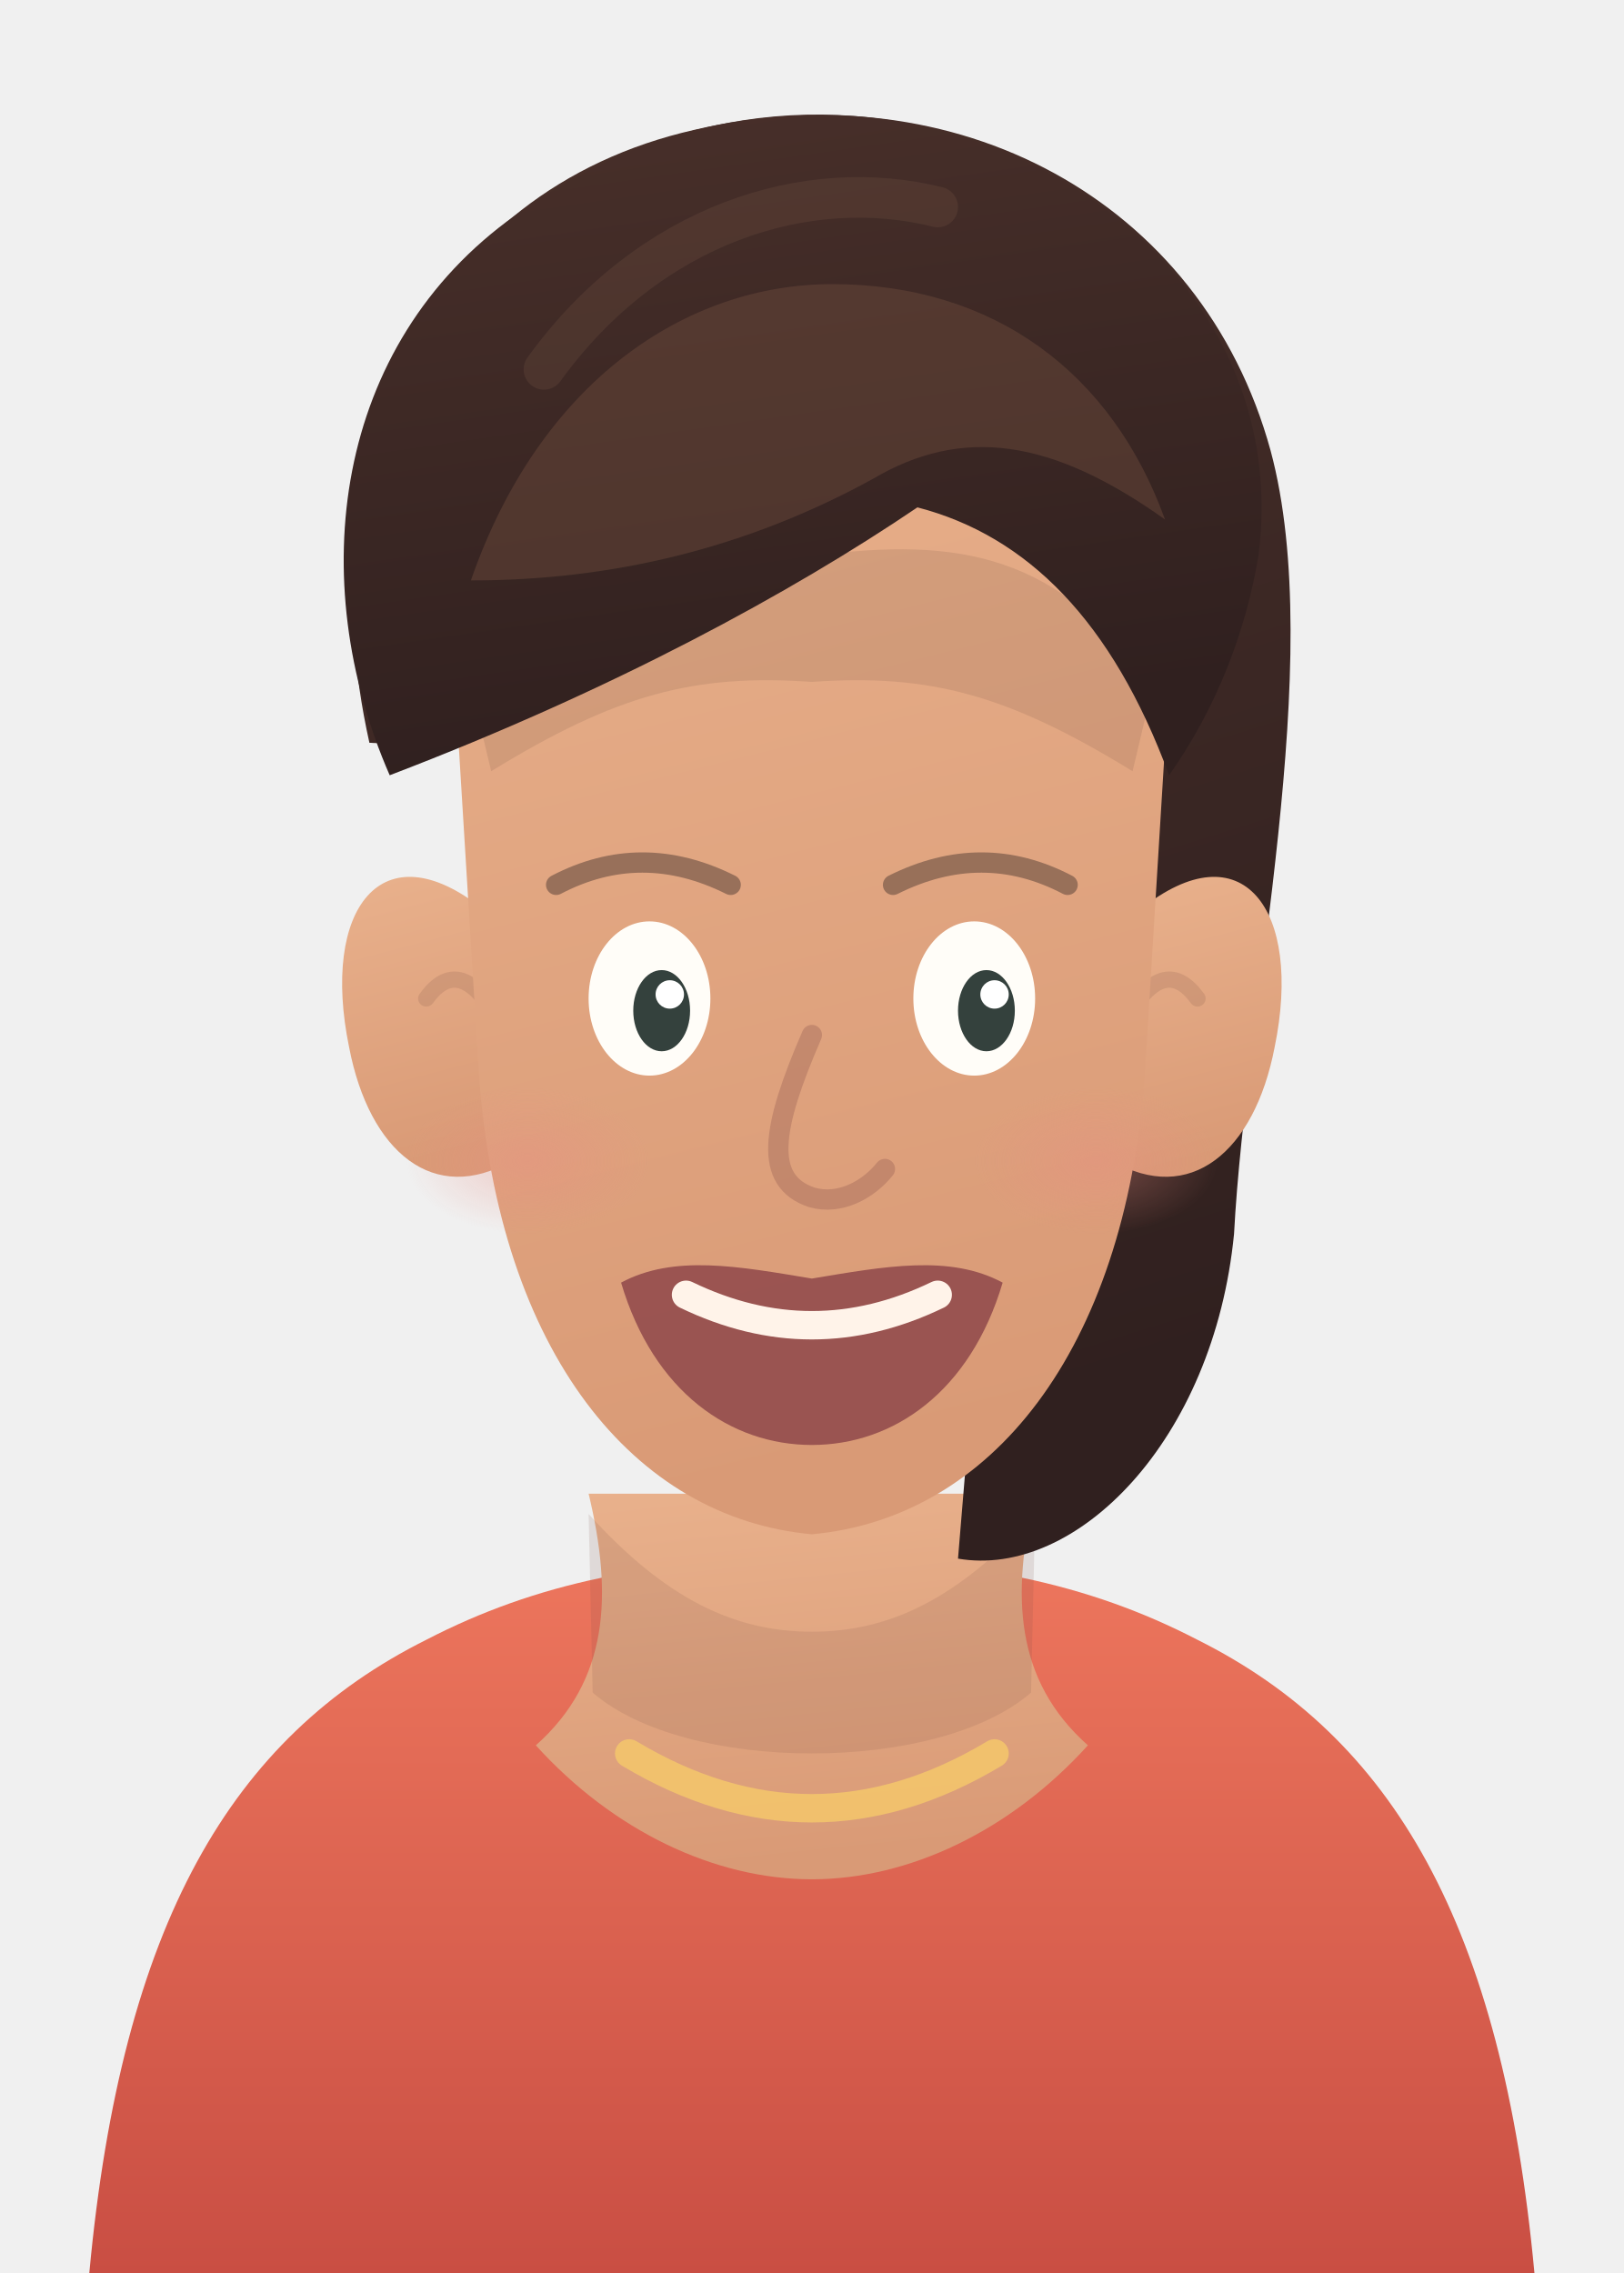
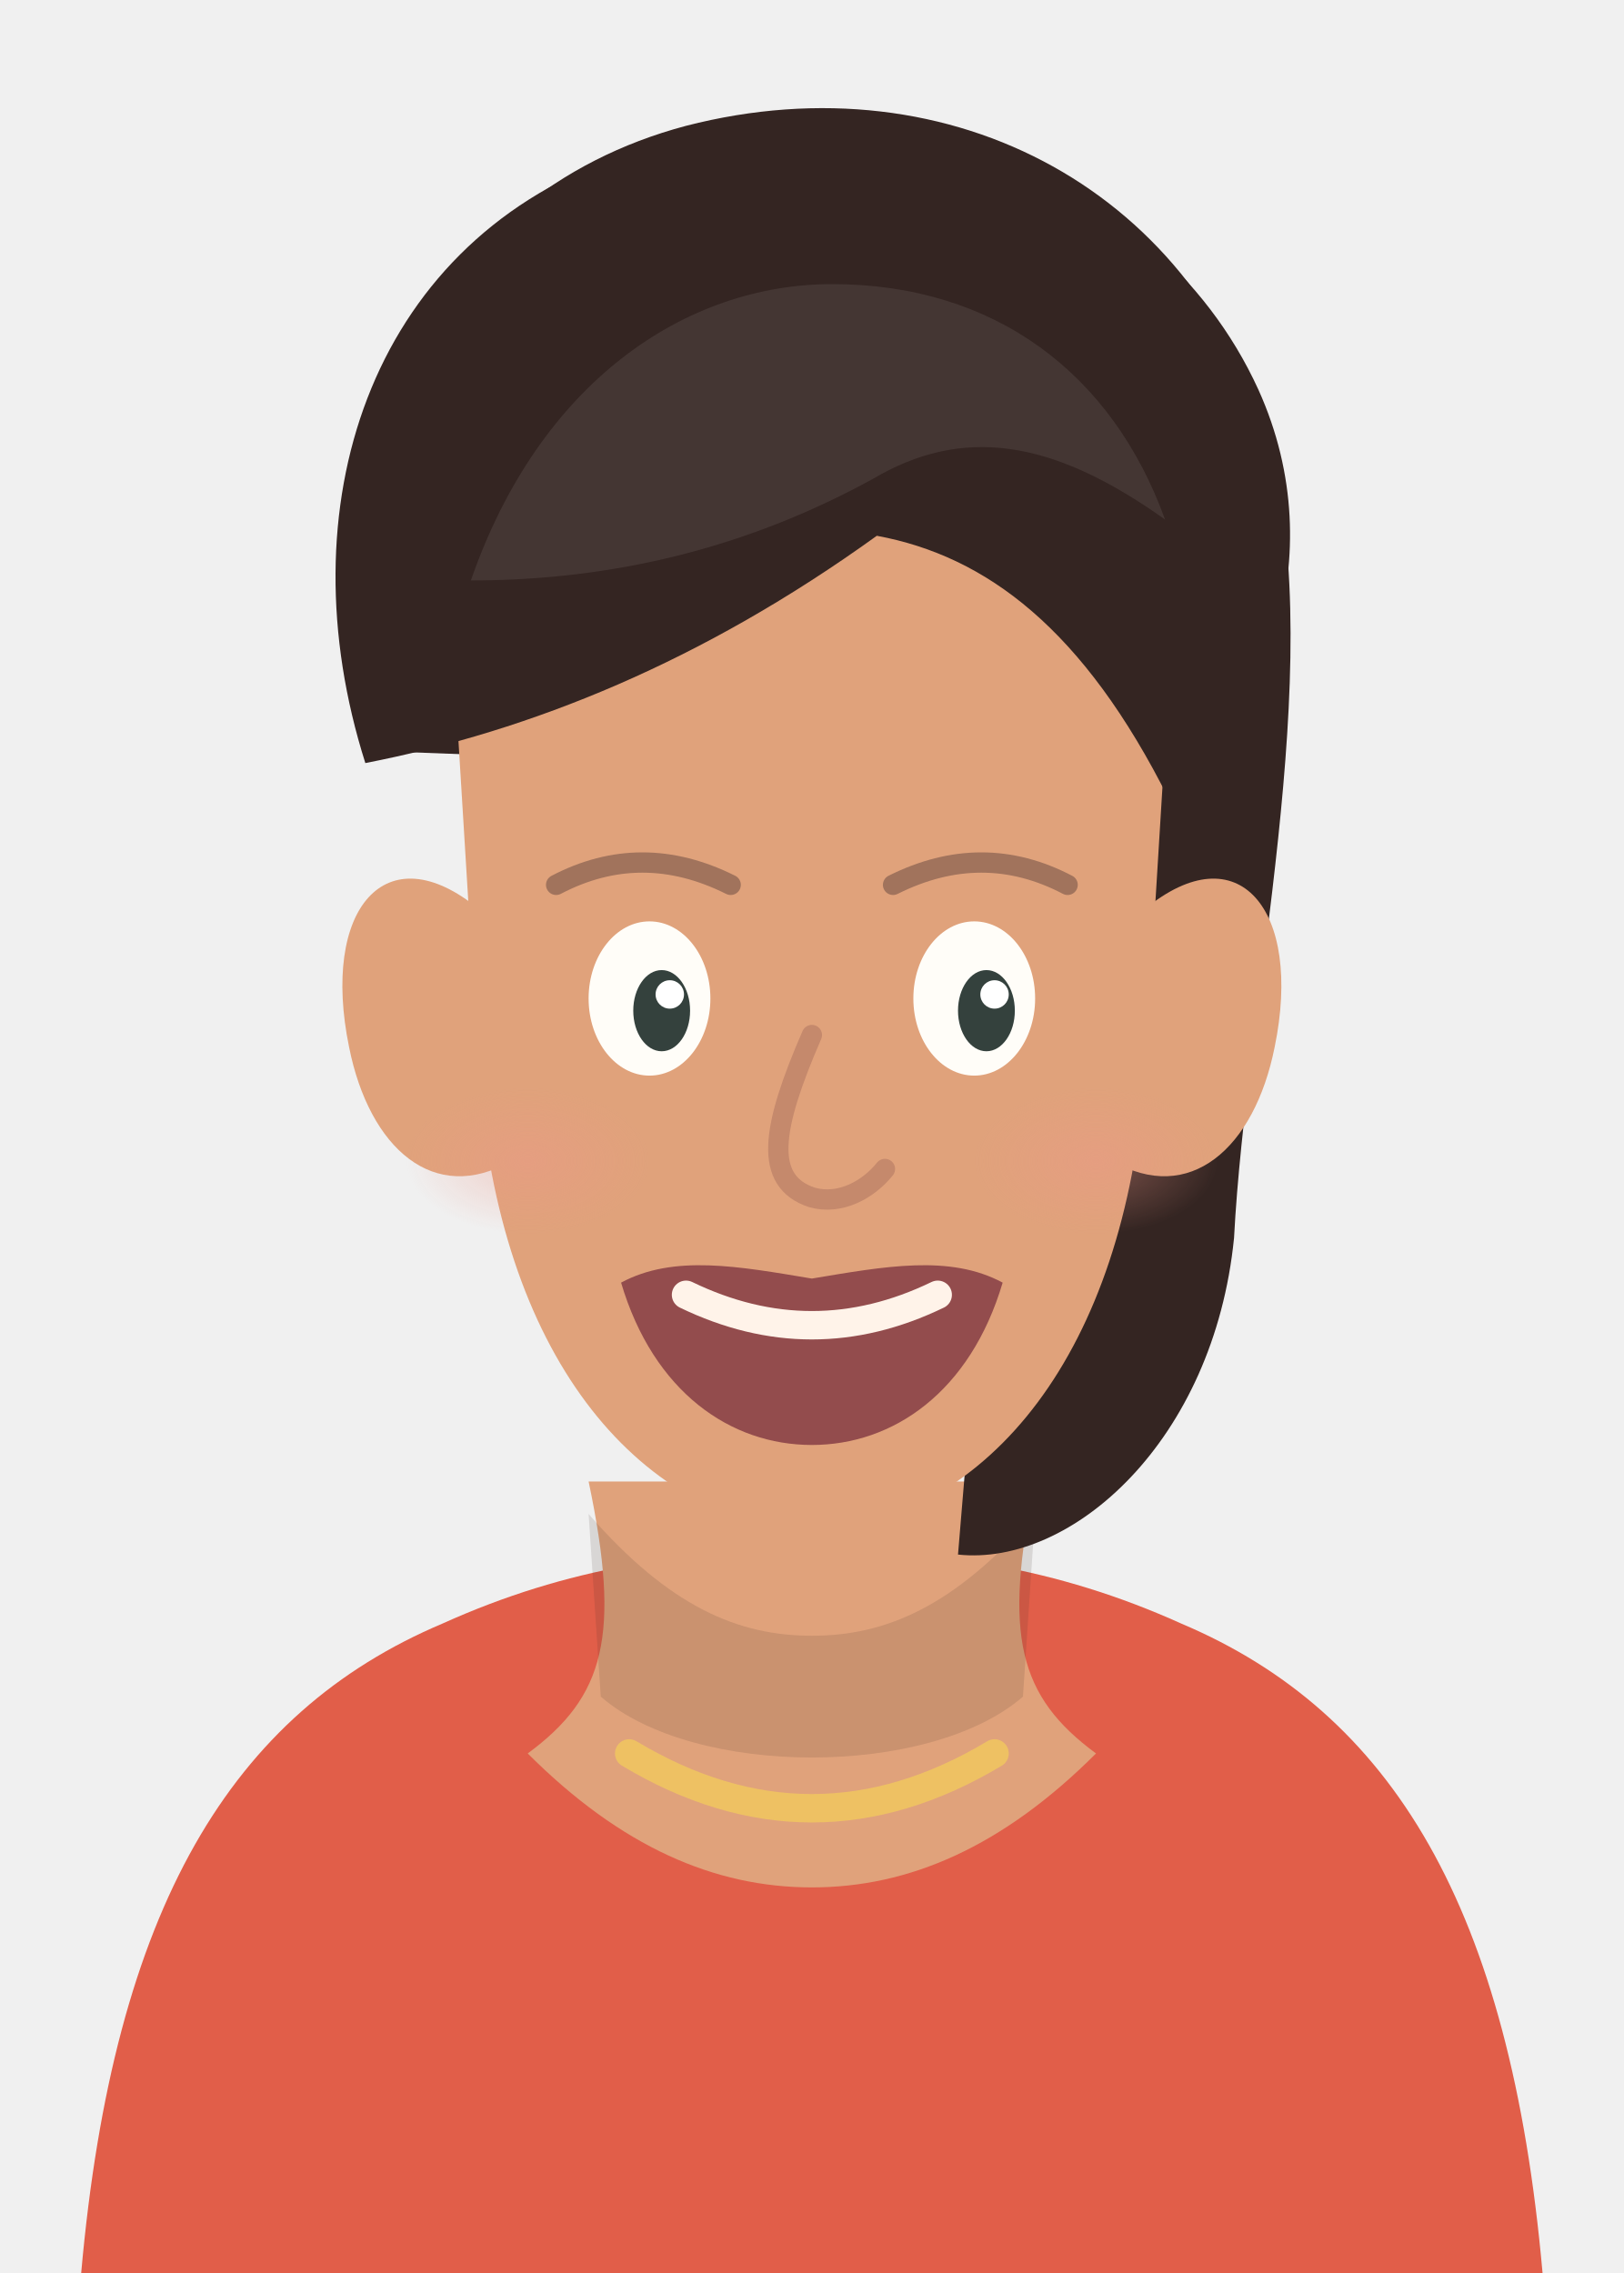
<svg xmlns="http://www.w3.org/2000/svg" viewBox="0 0 400 560" role="img" aria-labelledby="title desc">
  <defs>
-     <linearGradient id="skin" x1="0" y1="0" x2=".15" y2="1">
-       <stop stop-color="#e9b18c" />
-       <stop offset="1" stop-color="#d99a76" />
+     <linearGradient id="skin" x2=".1" y2="1">
+       <stop stop-color="#e0a27b" />
+       <stop offset="1" stop-color="#e0a27b" />
    </linearGradient>
-     <linearGradient id="shirt" x1="0" y1="0" x2="0" y2="1">
-       <stop stop-color="#ed765d" />
-       <stop offset="1" stop-color="#c94e43" />
+     <linearGradient id="hair" x2=".2" y2="1">
+       <stop stop-color="#342522" />
+       <stop offset="1" stop-color="#342522" />
    </linearGradient>
-     <linearGradient id="hair" x1="0" y1="0" x2=".2" y2="1">
-       <stop stop-color="#49302a" />
-       <stop offset="1" stop-color="#30201f" />
+     <linearGradient id="shirt" x2="0" y2="1">
+       <stop stop-color="#e15e49" />
+       <stop offset="1" stop-color="#e15e49" />
    </linearGradient>
    <radialGradient id="blush">
-       <stop stop-color="#e98e83" stop-opacity=".38" />
-       <stop offset="1" stop-color="#e98e83" stop-opacity="0" />
+       <stop stop-color="#ed9889" stop-opacity=".4" />
+       <stop offset="1" stop-color="#ed9889" stop-opacity="0" />
    </radialGradient>
-     <filter id="shadow" x="-30%" y="-30%" width="160%" height="170%">
-       <feGaussianBlur stdDeviation="7" />
-     </filter>
  </defs>
-   <ellipse cx="200" cy="550" rx="145" ry="12" fill="#263b38" opacity=".12" filter="url(#shadow)" />
-   <path d="M22 560 C30 474 57 428 105 404 C132 390 161 384 200 384 C239 384 268 390 295 404 C343 428 370 474 378 560Z" fill="url(#shirt)" />
-   <path d="M145 368 C151 393 150 414 132 430 C151 451 176 463 200 463 C224 463 249 451 268 430 C250 414 249 393 255 368Z" fill="url(#skin)" />
-   <path d="M145 373 C164 394 181 402 200 402 C219 402 236 394 255 373 L254 417 C231 437 169 437 146 417Z" fill="#754c40" opacity=".14" />
-   <path d="M155 432 Q200 459 245 432" fill="none" stroke="#f4c76b" stroke-width="7" stroke-linecap="round" opacity=".85" />
-   <path d="M91 183 C75 111 105 47 171 32 C235 17 296 49 313 111 C327 163 307 247 304 304 C299 355 265 389 236 384 L252 191Z" fill="url(#hair)" />
-   <path d="M119 224 C94 204 79 224 86 258 C91 284 107 297 126 286Z" fill="url(#skin)" />
-   <path d="M281 224 C306 204 321 224 314 258 C309 284 293 297 274 286Z" fill="url(#skin)" />
-   <path d="M105 246 Q113 235 122 250 M295 246 Q287 235 278 250" fill="none" stroke="#875b49" stroke-width="4" stroke-linecap="round" opacity=".2" />
-   <path d="M111 151 C111 101 151 78 200 78 C249 78 289 101 289 151 L282 265 C277 333 244 374 200 378 C156 374 123 333 118 265Z" fill="url(#skin)" />
-   <path d="M116 169 C139 137 163 132 200 137 C237 132 261 137 284 169 L279 190 C248 171 229 166 200 168 C171 166 152 171 121 190Z" fill="#49302a" opacity=".12" />
-   <path d="M96 191 C75 143 82 85 127 53 C160 29 204 20 246 37 C287 53 316 91 310 137 C307 155 300 174 288 191 C274 153 253 132 226 125 C195 146 151 170 96 191Z" fill="url(#hair)" />
-   <path d="M116 143 C133 94 169 70 205 70 C245 70 274 92 287 128 C259 108 237 105 215 118 C184 135 151 143 116 143Z" fill="#6a493b" opacity=".48" />
-   <path d="M134 91 C160 55 199 43 231 51" fill="none" stroke="#80604c" stroke-width="10" stroke-linecap="round" opacity=".2" />
-   <path d="M137 218 Q158 207 180 218 M220 218 Q242 207 263 218" fill="none" stroke="#684c40" stroke-width="5" stroke-linecap="round" opacity=".6" />
+   <path d="M20 560C28 470 57 422 109 400C140 386 169 382 200 382C231 382 260 386 291 400C343 422 372 470 380 560Z" fill="url(#shirt)" />
+   <path d="M145 365C153 403 149 418 130 432C153 455 176 465 200 465C224 465 247 455 270 432C251 418 247 403 255 365Z" fill="url(#skin)" />
+   <path d="M145 373C165 396 182 403 200 403C218 403 235 396 255 373L252 418C229 438 171 438 148 418Z" fill="#342522" opacity=".13" />
+   <path d="M92 185C75 112 105 48 169 31C235 14 296 48 313 111C327 165 307 247 304 305C299 355 264 386 236 383L252 191Z" fill="url(#hair)" />
+   <path d="M118 224C95 205 79 224 86 258C91 283 107 297 126 286Z" fill="url(#skin)" />
+   <path d="M282 224C305 205 321 224 314 258C309 283 293 297 274 286Z" fill="url(#skin)" />
+   <path d="M111 151C111 101 151 78 200 78C249 78 289 101 289 151L282 265C277 333 244 374 200 378C156 374 123 333 118 265Z" fill="url(#skin)" />
+   <path d="M90 188C70 125 91 61 151 39C211 16 284 39 310 96C329 138 310 180 288 197C267 155 243 137 216 132C173 163 131 180 90 188Z" fill="url(#hair)" />
+   <path d="M116 143C133 94 169 70 205 70C245 70 274 92 287 128C259 108 237 105 215 118C184 135 151 143 116 143Z" fill="#fff" opacity=".08" />
+   <path d="M137 218Q158 207 180 218M220 218Q242 207 263 218" fill="none" stroke="#765448" stroke-width="5" stroke-linecap="round" opacity=".6" />
  <ellipse cx="160" cy="246" rx="15" ry="19" fill="#fffdf8" />
  <ellipse cx="240" cy="246" rx="15" ry="19" fill="#fffdf8" />
  <ellipse cx="163" cy="249" rx="7" ry="10" fill="#34413d" />
  <ellipse cx="243" cy="249" rx="7" ry="10" fill="#34413d" />
  <circle cx="165" cy="245" r="3.5" fill="#fff" />
  <circle cx="245" cy="245" r="3.5" fill="#fff" />
-   <path d="M200 255 C190 278 188 291 200 295 C207 297 214 293 218 288" fill="none" stroke="#a96f5d" stroke-width="5" stroke-linecap="round" opacity=".5" />
-   <path d="M153 316 C166 309 182 312 200 315 C218 312 234 309 247 316 C239 343 220 356 200 356 C180 356 161 343 153 316Z" fill="#934c4d" opacity=".9" />
-   <path d="M169 319 Q200 334 231 319" fill="none" stroke="#fff3e9" stroke-width="7" stroke-linecap="round" />
+   <path d="M200 255C190 278 188 291 200 295C207 297 214 293 218 288" fill="none" stroke="#a96f5d" stroke-width="5" stroke-linecap="round" opacity=".5" />
+   <path d="M153 316C166 309 182 312 200 315C218 312 234 309 247 316C239 343 220 356 200 356C180 356 161 343 153 316Z" fill="#934c4d" />
+   <path d="M169 319Q200 334 231 319" fill="none" stroke="#fff3e9" stroke-width="7" stroke-linecap="round" />
  <ellipse cx="130" cy="286" rx="30" ry="18" fill="url(#blush)" />
  <ellipse cx="270" cy="286" rx="30" ry="18" fill="url(#blush)" />
+   <path d="M155 432Q200 459 245 432" fill="none" stroke="#f1c75f" stroke-width="7" stroke-linecap="round" opacity=".85" />
</svg>
